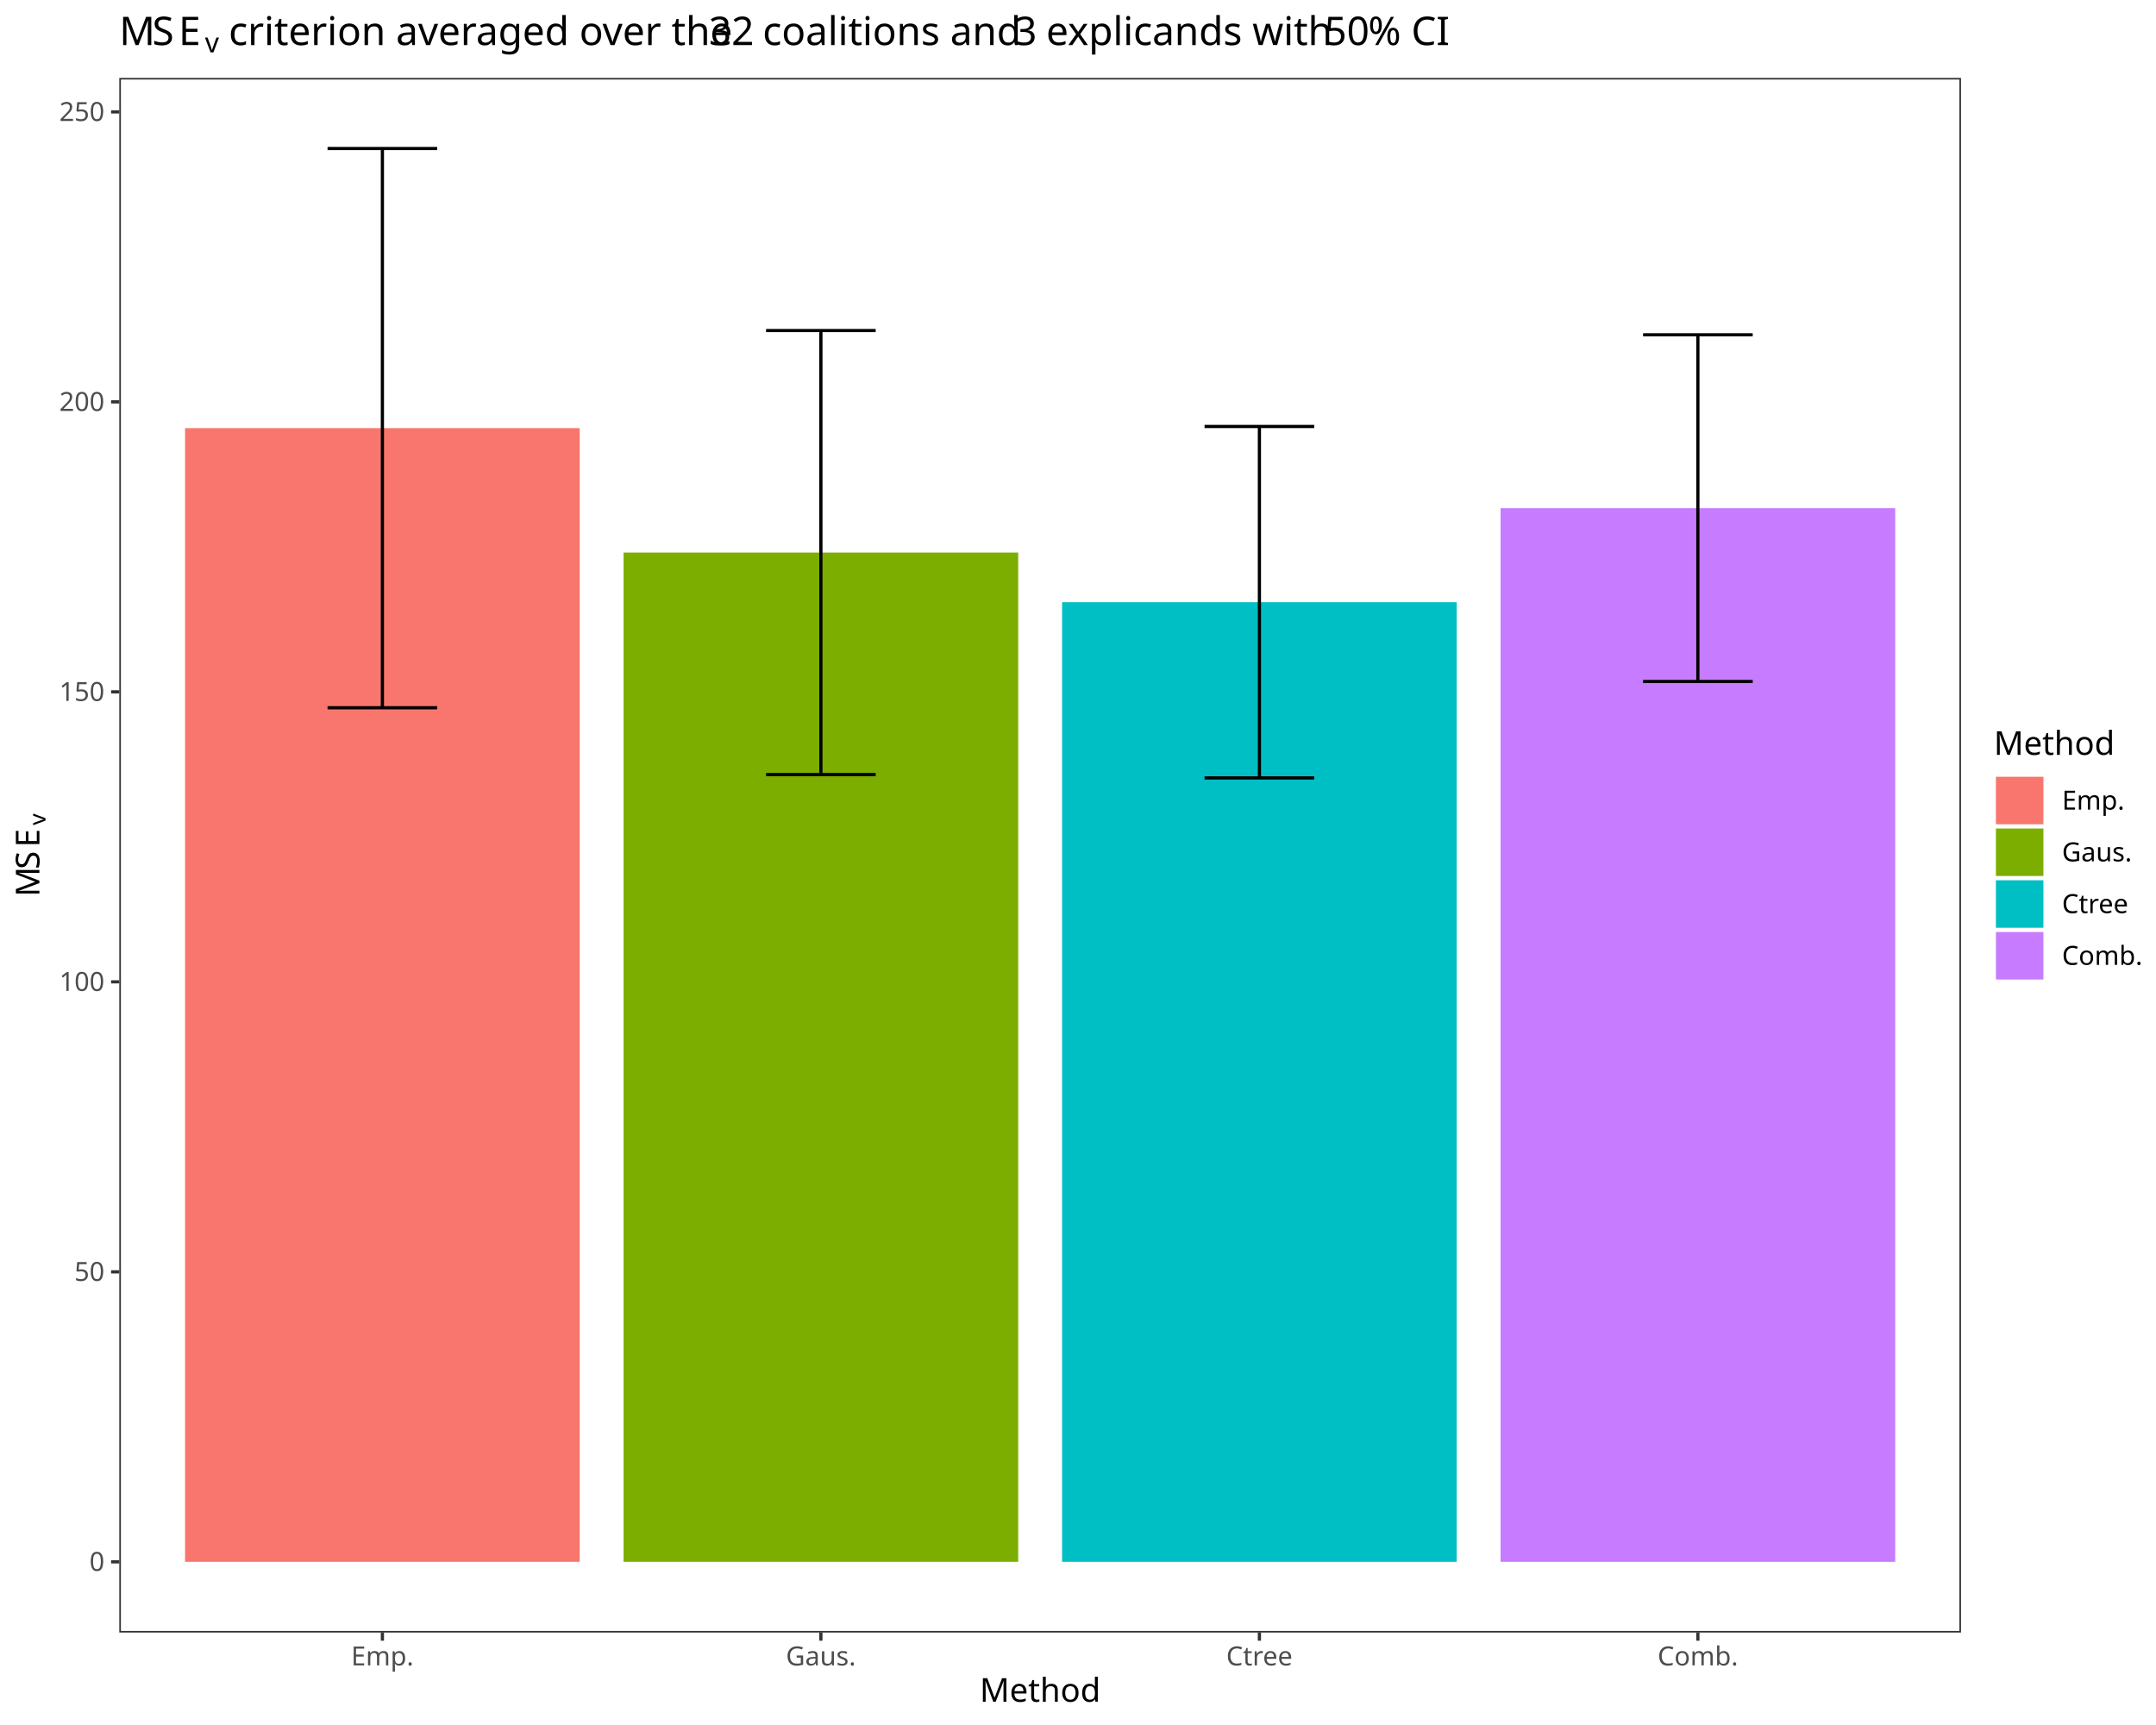
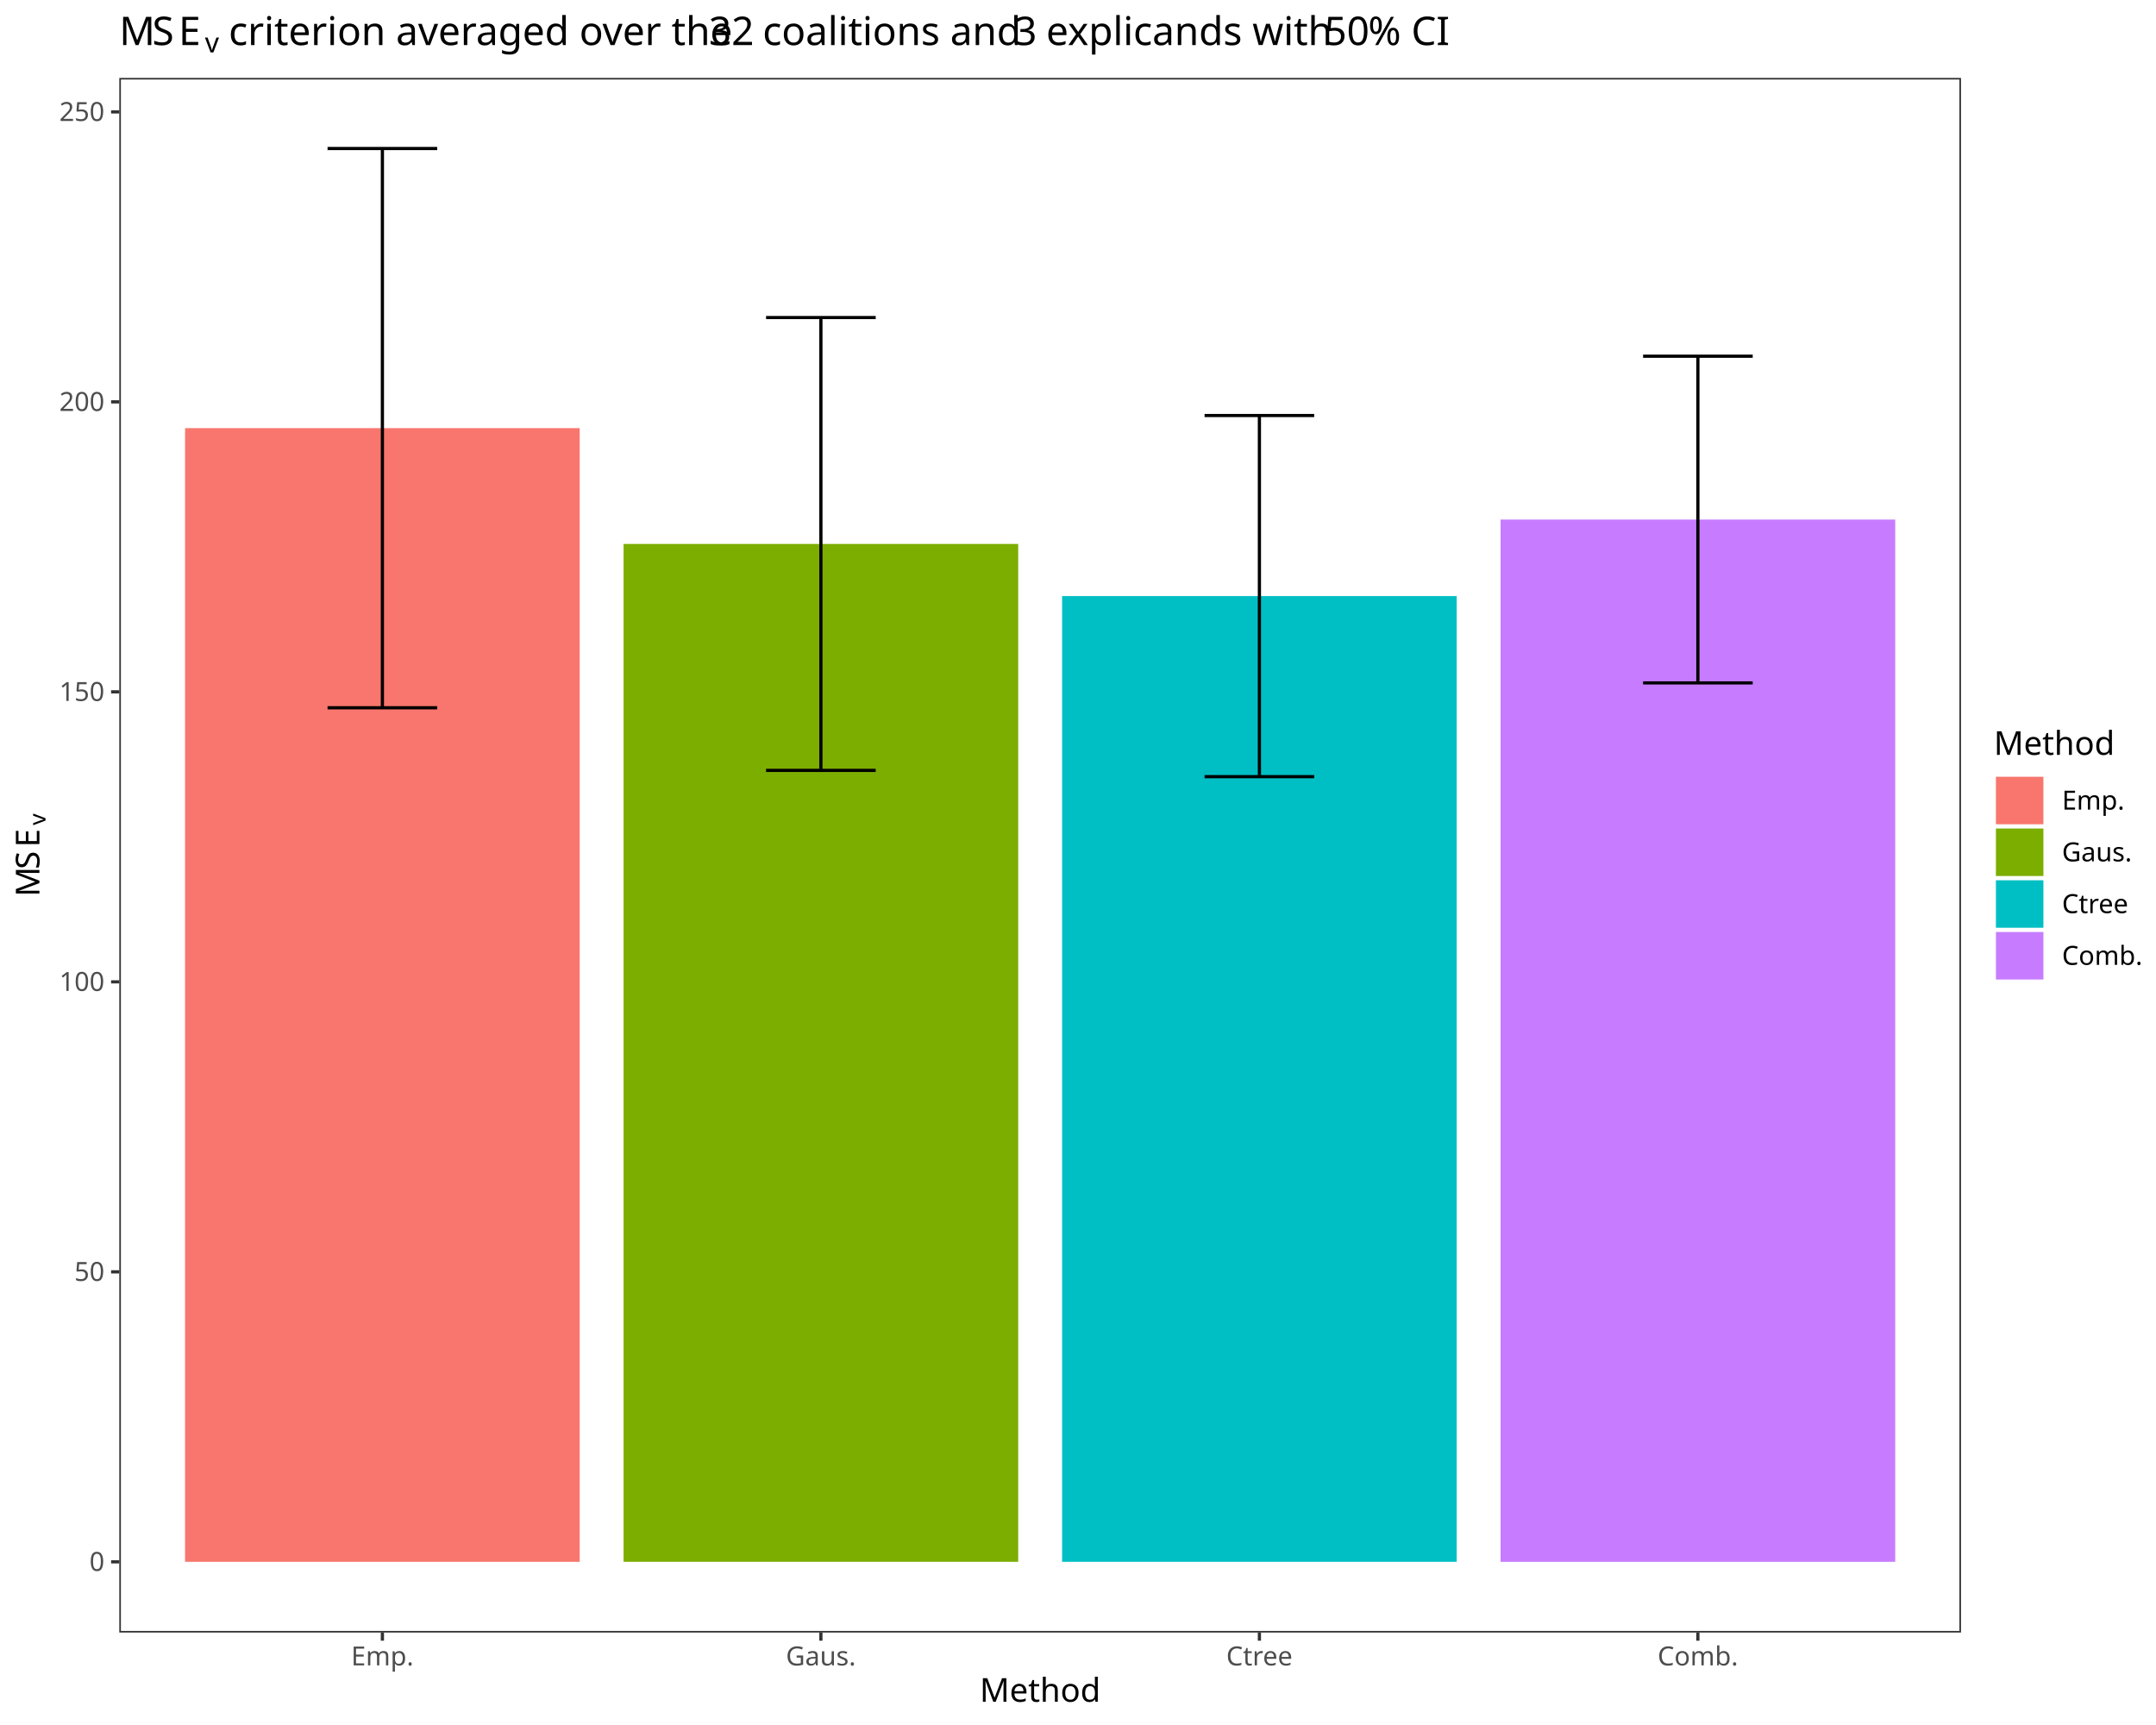
<svg xmlns="http://www.w3.org/2000/svg" class="svglite" data-engine-version="2.0" width="720.00pt" height="576.00pt" viewBox="0 0 720.00 576.00">
  <defs>
    <style type="text/css">
    .svglite line, .svglite polyline, .svglite polygon, .svglite path, .svglite rect, .svglite circle {
      fill: none;
      stroke: #000000;
      stroke-linecap: round;
      stroke-linejoin: round;
      stroke-miterlimit: 10.00;
    }
  </style>
  </defs>
  <rect width="100%" height="100%" style="stroke: none; fill: #FFFFFF;" />
  <defs>
    <clipPath id="cpMC4wMHw3MjAuMDB8MC4wMHw1NzYuMDA=">
      <rect x="0.00" y="0.00" width="720.00" height="576.00" />
    </clipPath>
  </defs>
  <g clip-path="url(#cpMC4wMHw3MjAuMDB8MC4wMHw1NzYuMDA=)">
    <rect x="0.00" y="0.00" width="720.00" height="576.00" style="stroke-width: 1.07; stroke: #FFFFFF; fill: #FFFFFF;" />
  </g>
  <defs>
    <clipPath id="cpMzkuODR8NjU0Ljg4fDI2LjAxfDU0NS4xMQ==">
      <rect x="39.84" y="26.01" width="615.04" height="519.11" />
    </clipPath>
  </defs>
  <g clip-path="url(#cpMzkuODR8NjU0Ljg4fDI2LjAxfDU0NS4xMQ==)">
    <rect x="39.84" y="26.01" width="615.04" height="519.11" style="stroke-width: 1.07; stroke: none; fill: #FFFFFF;" />
    <rect x="61.80" y="142.96" width="131.79" height="378.55" style="stroke-width: 1.07; stroke: none; stroke-linecap: butt; stroke-linejoin: miter; fill: #F8766D;" />
-     <rect x="208.24" y="184.50" width="131.79" height="337.01" style="stroke-width: 1.07; stroke: none; stroke-linecap: butt; stroke-linejoin: miter; fill: #7CAE00;" />
-     <rect x="354.68" y="201.08" width="131.79" height="320.43" style="stroke-width: 1.07; stroke: none; stroke-linecap: butt; stroke-linejoin: miter; fill: #00BFC4;" />
-     <rect x="501.12" y="169.68" width="131.79" height="351.84" style="stroke-width: 1.07; stroke: none; stroke-linecap: butt; stroke-linejoin: miter; fill: #C77CFF;" />
+     <rect x="208.24" y="181.63" width="131.79" height="339.88" style="stroke-width: 1.07; stroke: none; stroke-linecap: butt; stroke-linejoin: miter; fill: #7CAE00;" />
+     <rect x="354.68" y="199.04" width="131.79" height="322.47" style="stroke-width: 1.07; stroke: none; stroke-linecap: butt; stroke-linejoin: miter; fill: #00BFC4;" />
+     <rect x="501.12" y="173.49" width="131.79" height="348.03" style="stroke-width: 1.07; stroke: none; stroke-linecap: butt; stroke-linejoin: miter; fill: #C77CFF;" />
    <polyline points="109.39,49.60 146.00,49.60 " style="stroke-width: 1.07; stroke-linecap: butt;" />
    <polyline points="127.70,49.60 127.70,236.33 " style="stroke-width: 1.07; stroke-linecap: butt;" />
    <polyline points="109.39,236.33 146.00,236.33 " style="stroke-width: 1.07; stroke-linecap: butt;" />
-     <polyline points="255.83,110.37 292.44,110.37 " style="stroke-width: 1.07; stroke-linecap: butt;" />
-     <polyline points="274.14,110.37 274.14,258.64 " style="stroke-width: 1.07; stroke-linecap: butt;" />
-     <polyline points="255.83,258.64 292.44,258.64 " style="stroke-width: 1.07; stroke-linecap: butt;" />
-     <polyline points="402.27,142.40 438.88,142.40 " style="stroke-width: 1.07; stroke-linecap: butt;" />
-     <polyline points="420.58,142.40 420.58,259.76 " style="stroke-width: 1.07; stroke-linecap: butt;" />
-     <polyline points="402.27,259.76 438.88,259.76 " style="stroke-width: 1.07; stroke-linecap: butt;" />
-     <polyline points="548.71,111.79 585.32,111.79 " style="stroke-width: 1.07; stroke-linecap: butt;" />
-     <polyline points="567.01,111.79 567.01,227.56 " style="stroke-width: 1.07; stroke-linecap: butt;" />
-     <polyline points="548.71,227.56 585.32,227.56 " style="stroke-width: 1.07; stroke-linecap: butt;" />
+     <polyline points="255.83,106.03 292.44,106.03 " style="stroke-width: 1.07; stroke-linecap: butt;" />
+     <polyline points="274.14,106.03 274.14,257.24 " style="stroke-width: 1.07; stroke-linecap: butt;" />
+     <polyline points="255.83,257.24 292.44,257.24 " style="stroke-width: 1.07; stroke-linecap: butt;" />
+     <polyline points="402.27,138.75 438.88,138.75 " style="stroke-width: 1.07; stroke-linecap: butt;" />
+     <polyline points="420.58,138.75 420.58,259.34 " style="stroke-width: 1.07; stroke-linecap: butt;" />
+     <polyline points="402.27,259.34 438.88,259.34 " style="stroke-width: 1.07; stroke-linecap: butt;" />
+     <polyline points="548.71,118.94 585.32,118.94 " style="stroke-width: 1.07; stroke-linecap: butt;" />
+     <polyline points="567.01,118.94 567.01,228.03 " style="stroke-width: 1.07; stroke-linecap: butt;" />
+     <polyline points="548.71,228.03 585.32,228.03 " style="stroke-width: 1.07; stroke-linecap: butt;" />
    <rect x="39.84" y="26.01" width="615.04" height="519.11" style="stroke-width: 1.07; stroke: #333333;" />
  </g>
  <g clip-path="url(#cpMC4wMHw3MjAuMDB8MC4wMHw1NzYuMDA=)">
    <text x="34.90" y="524.54" text-anchor="end" style="font-size: 8.80px; fill: #4D4D4D; font-family: sans;" textLength="4.89px" lengthAdjust="spacingAndGlyphs">0</text>
    <text x="34.90" y="427.71" text-anchor="end" style="font-size: 8.80px; fill: #4D4D4D; font-family: sans;" textLength="9.79px" lengthAdjust="spacingAndGlyphs">50</text>
    <text x="34.90" y="330.88" text-anchor="end" style="font-size: 8.80px; fill: #4D4D4D; font-family: sans;" textLength="14.68px" lengthAdjust="spacingAndGlyphs">100</text>
    <text x="34.90" y="234.05" text-anchor="end" style="font-size: 8.80px; fill: #4D4D4D; font-family: sans;" textLength="14.68px" lengthAdjust="spacingAndGlyphs">150</text>
    <text x="34.90" y="137.22" text-anchor="end" style="font-size: 8.80px; fill: #4D4D4D; font-family: sans;" textLength="14.68px" lengthAdjust="spacingAndGlyphs">200</text>
    <text x="34.90" y="40.39" text-anchor="end" style="font-size: 8.80px; fill: #4D4D4D; font-family: sans;" textLength="14.68px" lengthAdjust="spacingAndGlyphs">250</text>
    <polyline points="37.10,521.52 39.84,521.52 " style="stroke-width: 1.07; stroke: #333333; stroke-linecap: butt;" />
    <polyline points="37.10,424.69 39.84,424.69 " style="stroke-width: 1.07; stroke: #333333; stroke-linecap: butt;" />
    <polyline points="37.10,327.85 39.84,327.85 " style="stroke-width: 1.07; stroke: #333333; stroke-linecap: butt;" />
    <polyline points="37.10,231.02 39.84,231.02 " style="stroke-width: 1.07; stroke: #333333; stroke-linecap: butt;" />
    <polyline points="37.10,134.19 39.84,134.19 " style="stroke-width: 1.07; stroke: #333333; stroke-linecap: butt;" />
    <polyline points="37.10,37.36 39.84,37.36 " style="stroke-width: 1.07; stroke: #333333; stroke-linecap: butt;" />
    <polyline points="127.70,547.85 127.70,545.11 " style="stroke-width: 1.07; stroke: #333333; stroke-linecap: butt;" />
    <polyline points="274.14,547.85 274.14,545.11 " style="stroke-width: 1.07; stroke: #333333; stroke-linecap: butt;" />
    <polyline points="420.58,547.85 420.58,545.11 " style="stroke-width: 1.07; stroke: #333333; stroke-linecap: butt;" />
    <polyline points="567.01,547.85 567.01,545.11 " style="stroke-width: 1.07; stroke: #333333; stroke-linecap: butt;" />
    <text x="127.70" y="556.10" text-anchor="middle" style="font-size: 8.80px; fill: #4D4D4D; font-family: sans;" textLength="20.54px" lengthAdjust="spacingAndGlyphs">Emp.</text>
    <text x="274.14" y="556.10" text-anchor="middle" style="font-size: 8.80px; fill: #4D4D4D; font-family: sans;" textLength="23.49px" lengthAdjust="spacingAndGlyphs">Gaus.</text>
    <text x="420.58" y="556.10" text-anchor="middle" style="font-size: 8.80px; fill: #4D4D4D; font-family: sans;" textLength="21.52px" lengthAdjust="spacingAndGlyphs">Ctree</text>
    <text x="567.01" y="556.10" text-anchor="middle" style="font-size: 8.80px; fill: #4D4D4D; font-family: sans;" textLength="25.92px" lengthAdjust="spacingAndGlyphs">Comb.</text>
    <text x="347.36" y="568.24" text-anchor="middle" style="font-size: 11.00px; font-family: sans;" textLength="36.70px" lengthAdjust="spacingAndGlyphs">Method</text>
    <text transform="translate(13.16,299.41) rotate(-90)" style="font-size: 11.00px; font-family: sans;" textLength="9.17px" lengthAdjust="spacingAndGlyphs">M</text>
    <text transform="translate(13.16,290.24) rotate(-90)" style="font-size: 11.00px; font-family: sans;" textLength="7.34px" lengthAdjust="spacingAndGlyphs">S</text>
    <text transform="translate(13.16,282.90) rotate(-90)" style="font-size: 11.00px; font-family: sans;" textLength="7.34px" lengthAdjust="spacingAndGlyphs">E</text>
    <text transform="translate(15.20,275.56) rotate(-90)" style="font-size: 7.70px; font-family: sans;" textLength="3.85px" lengthAdjust="spacingAndGlyphs">v</text>
    <rect x="665.84" y="243.33" width="48.68" height="84.45" style="stroke-width: 1.07; stroke: none; fill: #FFFFFF;" />
    <text x="665.84" y="252.05" style="font-size: 11.00px; font-family: sans;" textLength="36.70px" lengthAdjust="spacingAndGlyphs">Method</text>
    <rect x="665.84" y="258.67" width="17.28" height="17.28" style="stroke-width: 1.07; stroke: none; fill: #FFFFFF;" />
    <rect x="666.54" y="259.37" width="15.86" height="15.86" style="stroke-width: 1.07; stroke: none; stroke-linecap: butt; stroke-linejoin: miter; fill: #F8766D;" />
    <rect x="665.84" y="275.95" width="17.28" height="17.28" style="stroke-width: 1.07; stroke: none; fill: #FFFFFF;" />
    <rect x="666.54" y="276.65" width="15.86" height="15.86" style="stroke-width: 1.07; stroke: none; stroke-linecap: butt; stroke-linejoin: miter; fill: #7CAE00;" />
    <rect x="665.84" y="293.23" width="17.28" height="17.28" style="stroke-width: 1.07; stroke: none; fill: #FFFFFF;" />
    <rect x="666.54" y="293.93" width="15.86" height="15.86" style="stroke-width: 1.07; stroke: none; stroke-linecap: butt; stroke-linejoin: miter; fill: #00BFC4;" />
    <rect x="665.84" y="310.51" width="17.28" height="17.28" style="stroke-width: 1.07; stroke: none; fill: #FFFFFF;" />
    <rect x="666.54" y="311.21" width="15.86" height="15.86" style="stroke-width: 1.07; stroke: none; stroke-linecap: butt; stroke-linejoin: miter; fill: #C77CFF;" />
    <text x="688.60" y="270.33" style="font-size: 8.80px; font-family: sans;" textLength="20.54px" lengthAdjust="spacingAndGlyphs">Emp.</text>
    <text x="688.60" y="287.61" style="font-size: 8.80px; font-family: sans;" textLength="23.49px" lengthAdjust="spacingAndGlyphs">Gaus.</text>
    <text x="688.60" y="304.89" style="font-size: 8.80px; font-family: sans;" textLength="21.52px" lengthAdjust="spacingAndGlyphs">Ctree</text>
    <text x="688.60" y="322.17" style="font-size: 8.80px; font-family: sans;" textLength="25.92px" lengthAdjust="spacingAndGlyphs">Comb.</text>
    <text x="39.84" y="15.05" style="font-size: 13.20px; font-family: sans;" textLength="11.00px" lengthAdjust="spacingAndGlyphs">M</text>
    <text x="50.84" y="15.05" style="font-size: 13.20px; font-family: sans;" textLength="8.81px" lengthAdjust="spacingAndGlyphs">S</text>
    <text x="59.64" y="15.05" style="font-size: 13.20px; font-family: sans;" textLength="8.81px" lengthAdjust="spacingAndGlyphs">E</text>
    <text x="68.45" y="17.49" style="font-size: 9.24px; font-family: sans;" textLength="4.62px" lengthAdjust="spacingAndGlyphs">v</text>
    <text x="73.07" y="15.05" style="font-size: 13.20px; font-family: sans;" textLength="3.30px" lengthAdjust="spacingAndGlyphs"> </text>
    <text x="76.38" y="15.05" style="font-size: 13.20px; font-family: sans;" textLength="157.04px" lengthAdjust="spacingAndGlyphs">criterion averaged over the</text>
    <text x="233.41" y="15.05" style="font-size: 13.20px; font-family: sans;" textLength="3.30px" lengthAdjust="spacingAndGlyphs"> </text>
    <text x="236.72" y="15.05" style="font-size: 13.20px; font-family: sans;" textLength="14.68px" lengthAdjust="spacingAndGlyphs">32</text>
    <text x="251.40" y="15.05" style="font-size: 13.20px; font-family: sans;" textLength="3.30px" lengthAdjust="spacingAndGlyphs"> </text>
    <text x="254.70" y="15.05" style="font-size: 13.20px; font-family: sans;" textLength="80.73px" lengthAdjust="spacingAndGlyphs">coalitions and</text>
    <text x="335.43" y="15.05" style="font-size: 13.20px; font-family: sans;" textLength="3.30px" lengthAdjust="spacingAndGlyphs"> </text>
    <text x="338.73" y="15.05" style="font-size: 13.20px; font-family: sans;" textLength="7.34px" lengthAdjust="spacingAndGlyphs">3</text>
    <text x="346.08" y="15.05" style="font-size: 13.20px; font-family: sans;" textLength="3.30px" lengthAdjust="spacingAndGlyphs"> </text>
    <text x="349.38" y="15.05" style="font-size: 13.20px; font-family: sans;" textLength="89.53px" lengthAdjust="spacingAndGlyphs">explicands with</text>
    <text x="438.91" y="15.05" style="font-size: 13.20px; font-family: sans;" textLength="3.30px" lengthAdjust="spacingAndGlyphs"> </text>
    <text x="442.21" y="15.05" style="font-size: 13.20px; font-family: sans;" textLength="14.68px" lengthAdjust="spacingAndGlyphs">50</text>
    <text x="456.89" y="15.05" style="font-size: 13.20px; font-family: sans;" textLength="28.61px" lengthAdjust="spacingAndGlyphs">% CI</text>
  </g>
</svg>
